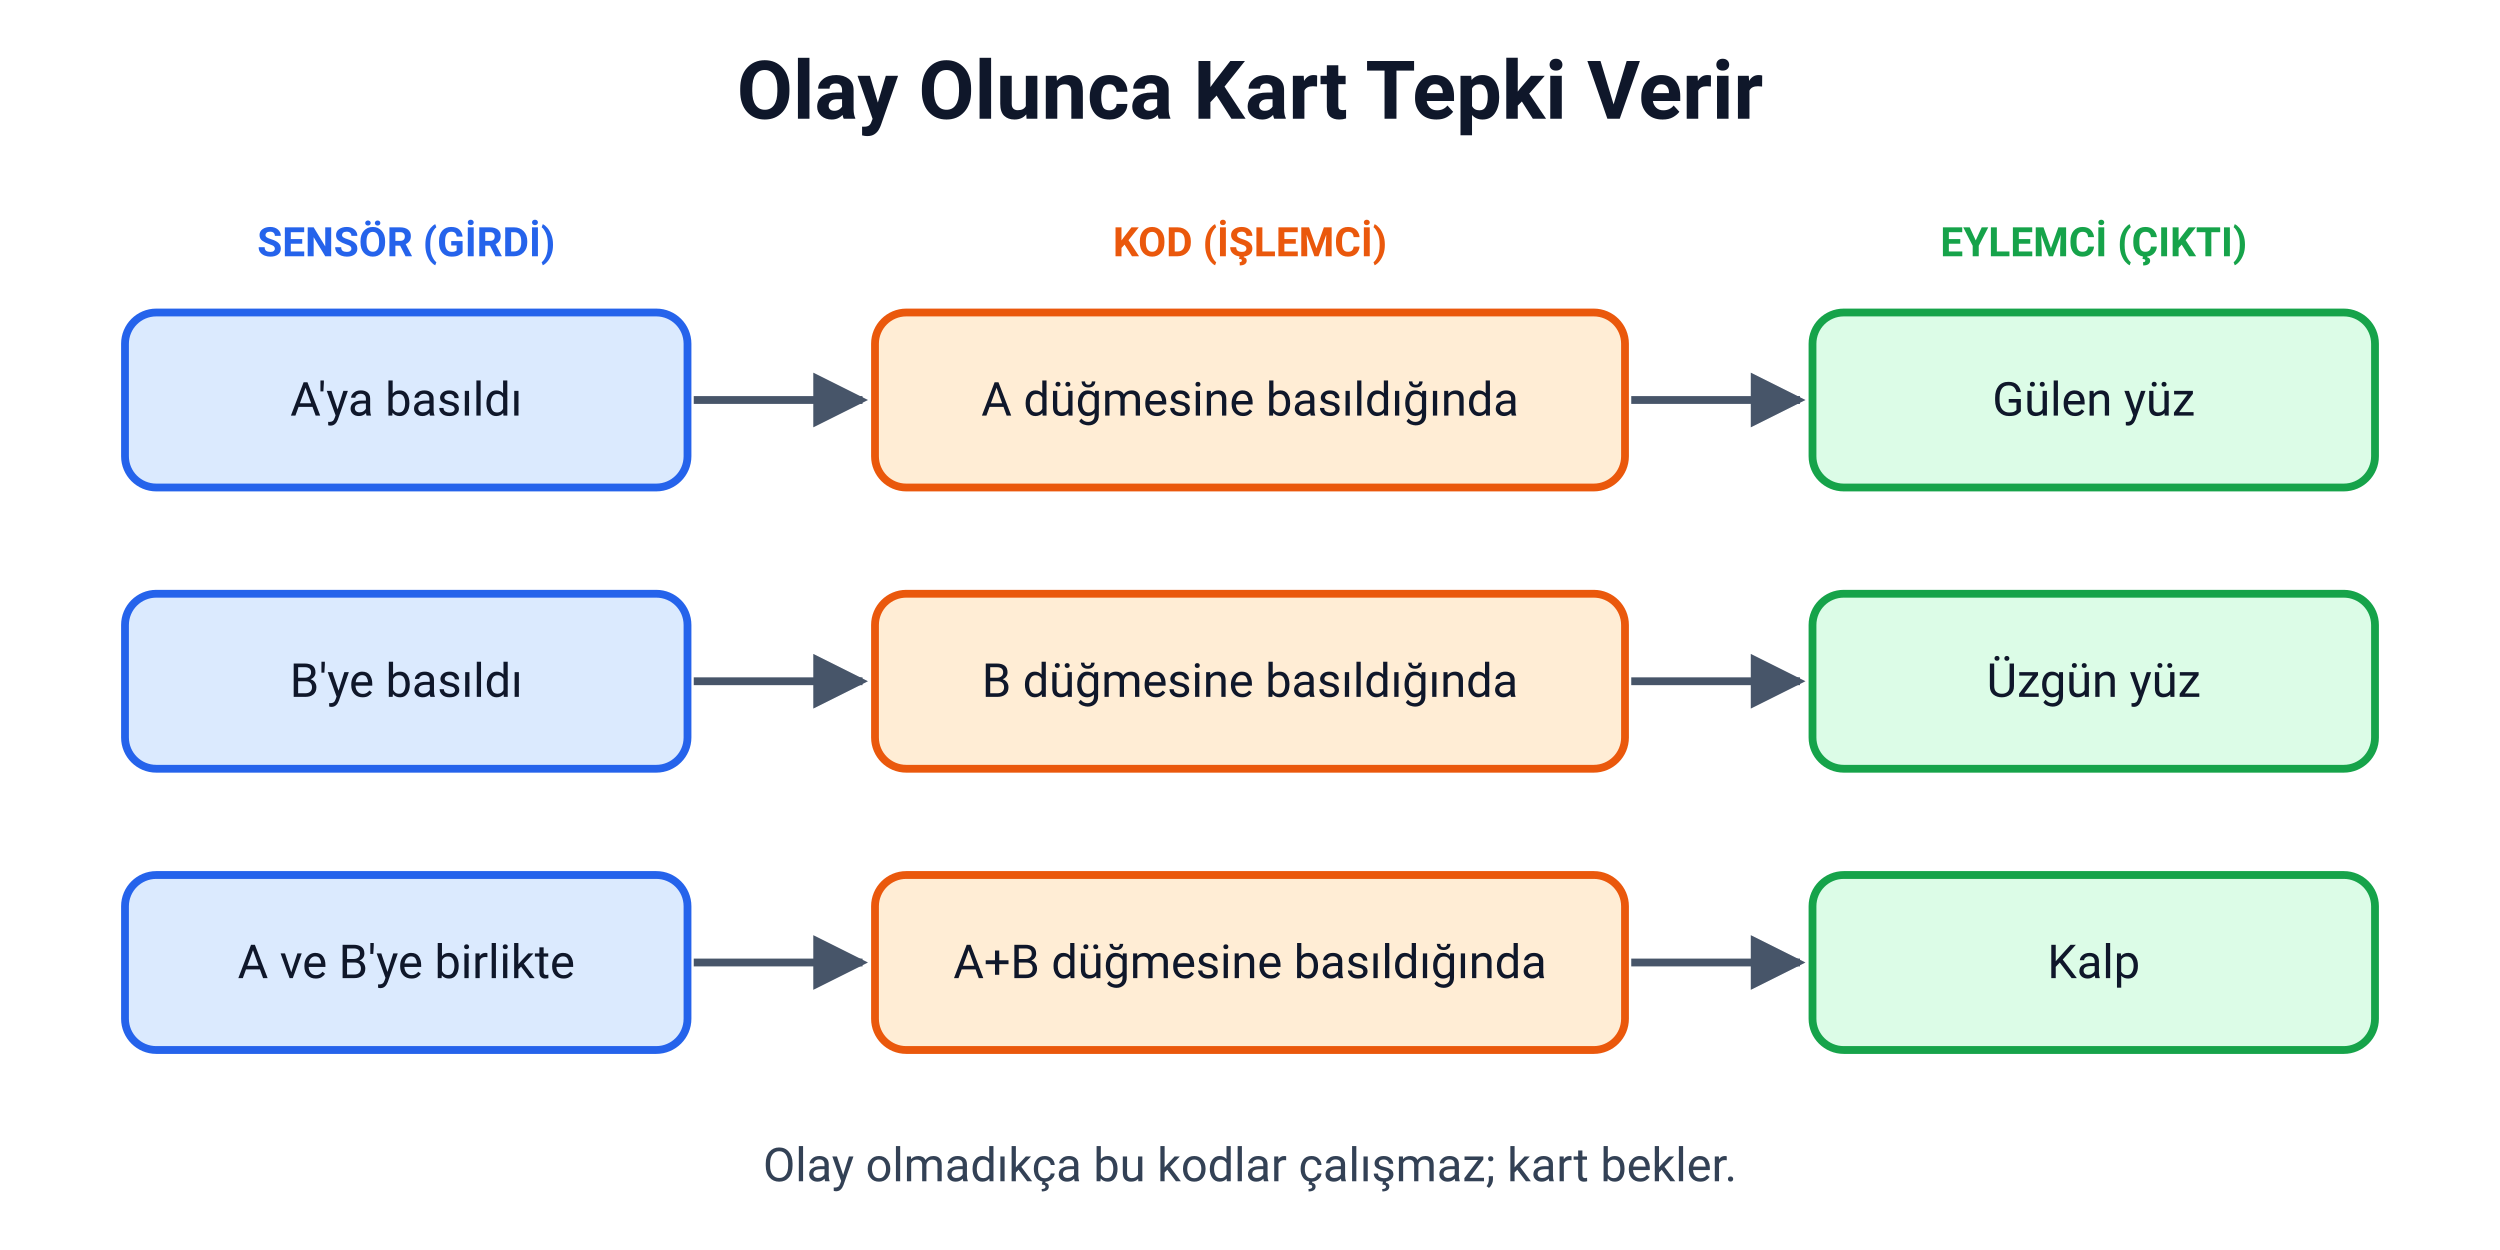
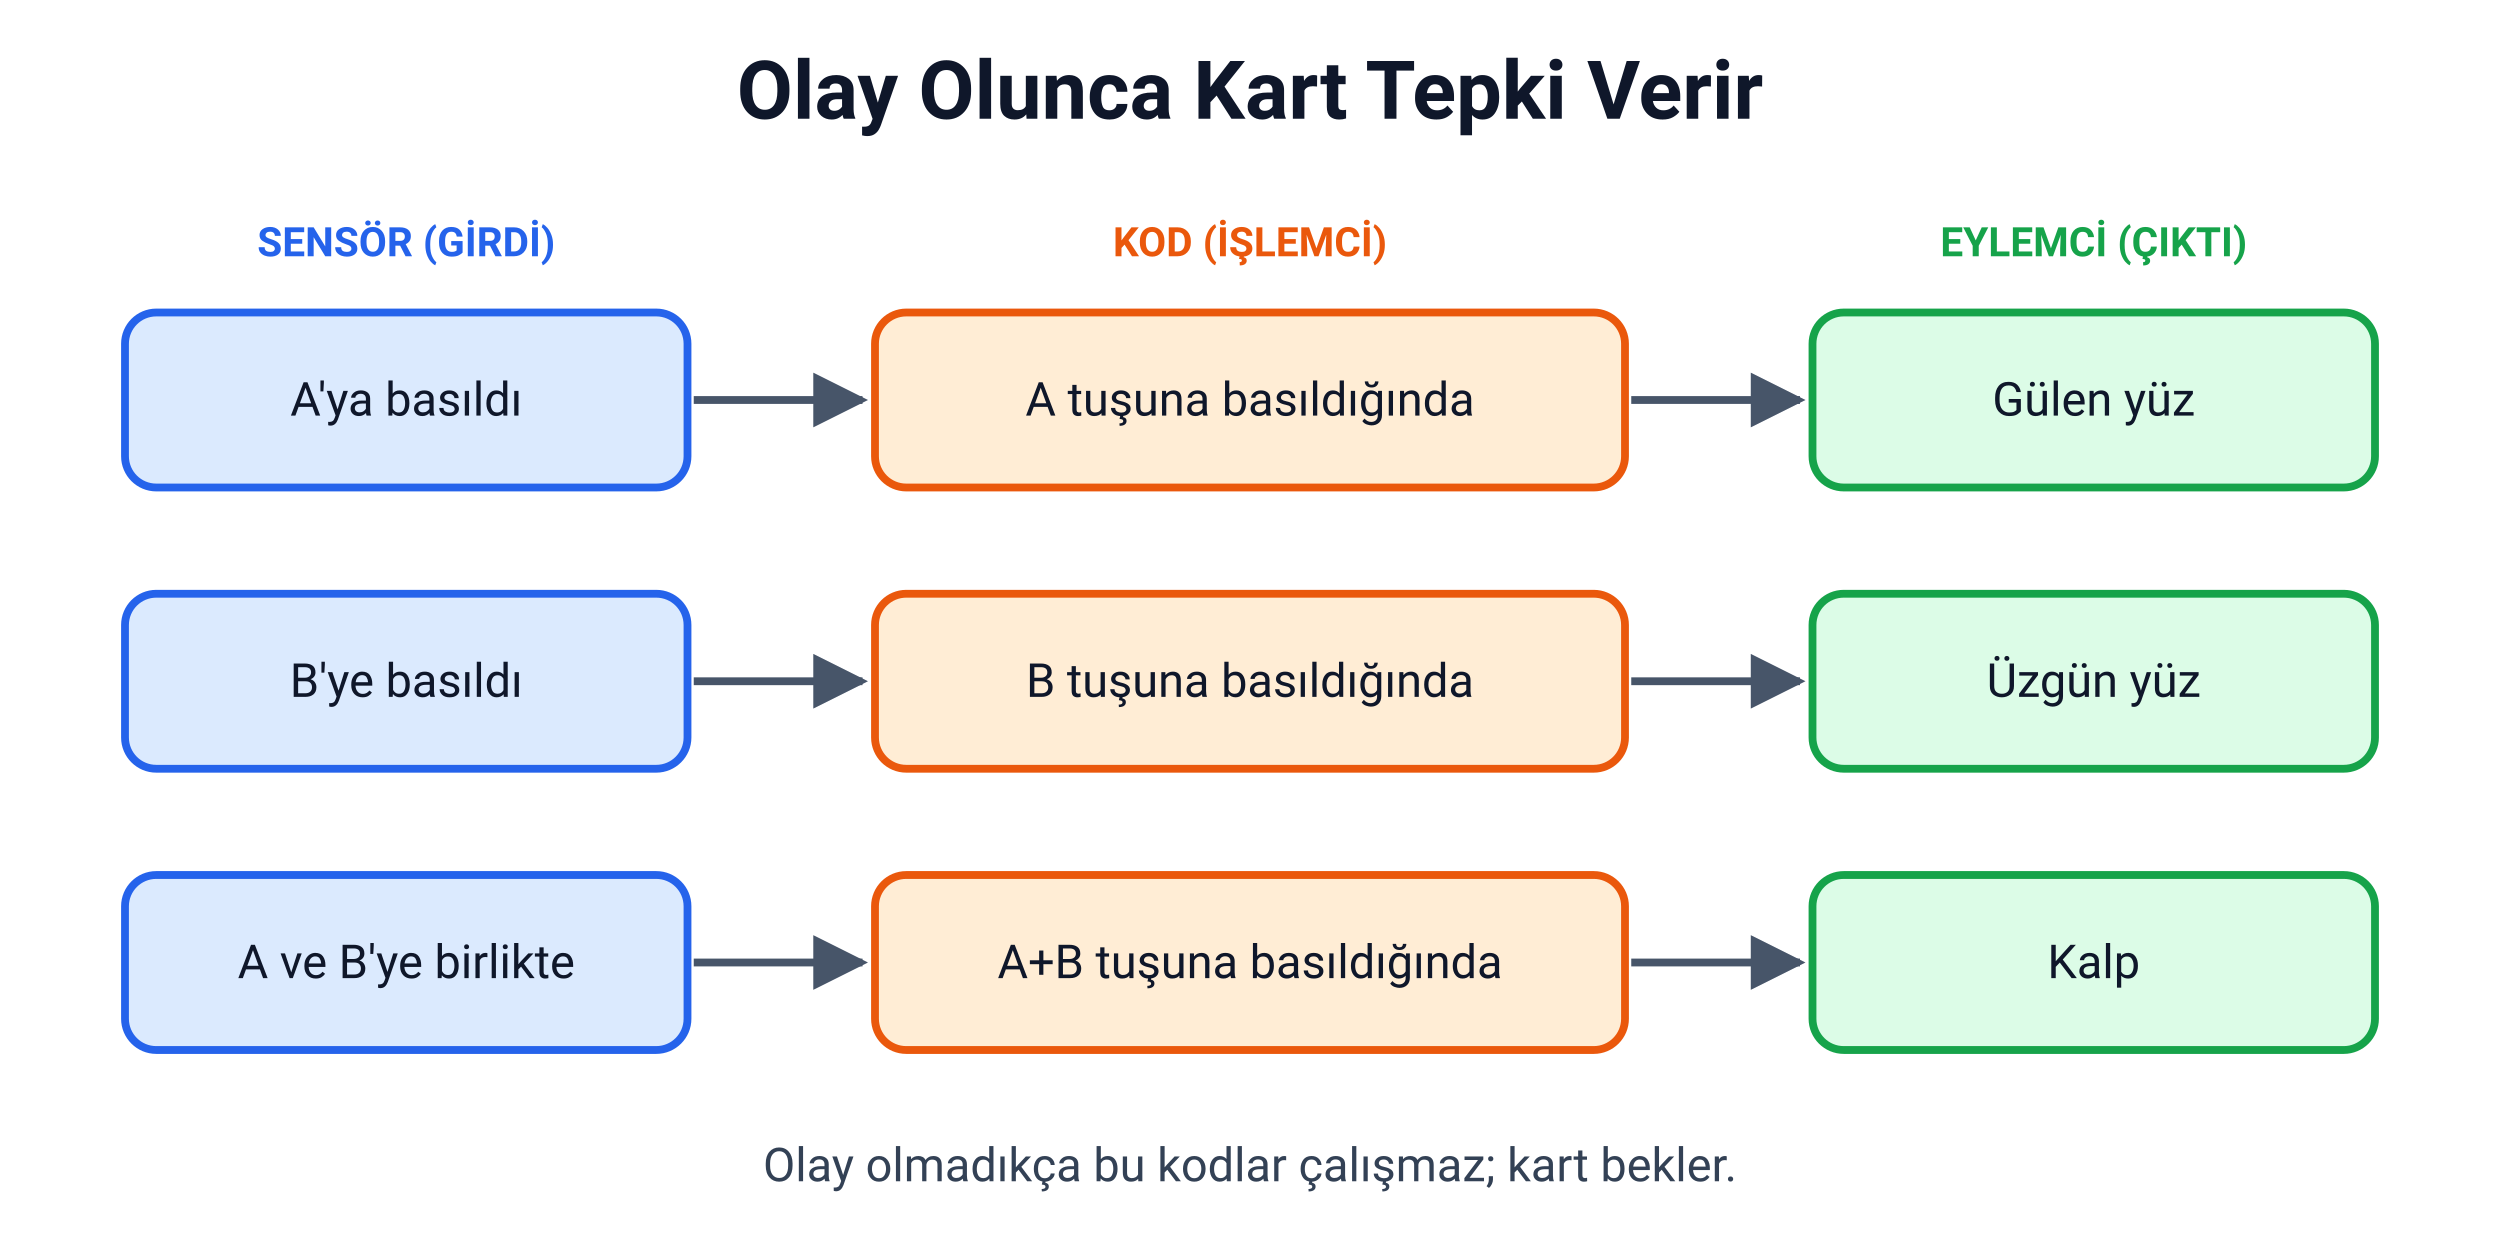
<svg xmlns="http://www.w3.org/2000/svg" viewBox="0 0 800 400" font-family="Segoe UI, Roboto, Helvetica, Arial, sans-serif">
  <defs>
    <marker id="oko" viewBox="0 0 10 10" refX="9" refY="5" markerWidth="7" markerHeight="7" orient="auto">
      <path d="M0 0L10 5L0 10z" fill="#475569" />
    </marker>
  </defs>
  <rect width="800" height="400" fill="#FFFFFF" />
  <text x="400" y="38" text-anchor="middle" font-size="26" font-weight="700" fill="#0F172A">Olay Olunca Kart Tepki Verir</text>
  <g font-size="13" font-weight="700" text-anchor="middle">
    <text x="130" y="82" fill="#2563EB">SENSÖR (GİRDİ)</text>
    <text x="400" y="82" fill="#EA580C">KOD (İŞLEMCİ)</text>
    <text x="670" y="82" fill="#16A34A">EYLEMCİ (ÇIKTI)</text>
  </g>
  <g fill="#DBEAFE" stroke="#2563EB" stroke-width="2.5">
    <rect x="40" y="100" width="180" height="56" rx="10" />
    <rect x="40" y="190" width="180" height="56" rx="10" />
    <rect x="40" y="280" width="180" height="56" rx="10" />
  </g>
  <g fill="#FFEDD5" stroke="#EA580C" stroke-width="2.5">
    <rect x="280" y="100" width="240" height="56" rx="10" />
    <rect x="280" y="190" width="240" height="56" rx="10" />
    <rect x="280" y="280" width="240" height="56" rx="10" />
  </g>
  <g fill="#DCFCE7" stroke="#16A34A" stroke-width="2.5">
    <rect x="580" y="100" width="180" height="56" rx="10" />
    <rect x="580" y="190" width="180" height="56" rx="10" />
    <rect x="580" y="280" width="180" height="56" rx="10" />
  </g>
  <g font-size="15" text-anchor="middle" fill="#0F172A">
    <text x="130" y="133">A'ya basıldı</text>
    <text x="130" y="223">B'ye basıldı</text>
    <text x="130" y="313">A ve B'ye birlikte</text>
-     <text x="400" y="133">A düğmesine basıldığında</text>
-     <text x="400" y="223">B düğmesine basıldığında</text>
-     <text x="400" y="313">A+B düğmesine basıldığında</text>
+     <text x="400" y="133">A tuşuna basıldığında</text>
+     <text x="400" y="223">B tuşuna basıldığında</text>
+     <text x="400" y="313">A+B tuşuna basıldığında</text>
    <text x="670" y="133">Gülen yüz</text>
    <text x="670" y="223">Üzgün yüz</text>
    <text x="670" y="313">Kalp</text>
  </g>
  <g stroke="#475569" stroke-width="2.5">
    <line x1="222" y1="128" x2="276" y2="128" marker-end="url(#oko)" />
    <line x1="522" y1="128" x2="576" y2="128" marker-end="url(#oko)" />
    <line x1="222" y1="218" x2="276" y2="218" marker-end="url(#oko)" />
    <line x1="522" y1="218" x2="576" y2="218" marker-end="url(#oko)" />
    <line x1="222" y1="308" x2="276" y2="308" marker-end="url(#oko)" />
    <line x1="522" y1="308" x2="576" y2="308" marker-end="url(#oko)" />
  </g>
  <text x="400" y="378" text-anchor="middle" font-size="15" fill="#334155">Olay olmadıkça bu kodlar çalışmaz; kart bekler.</text>
</svg>
